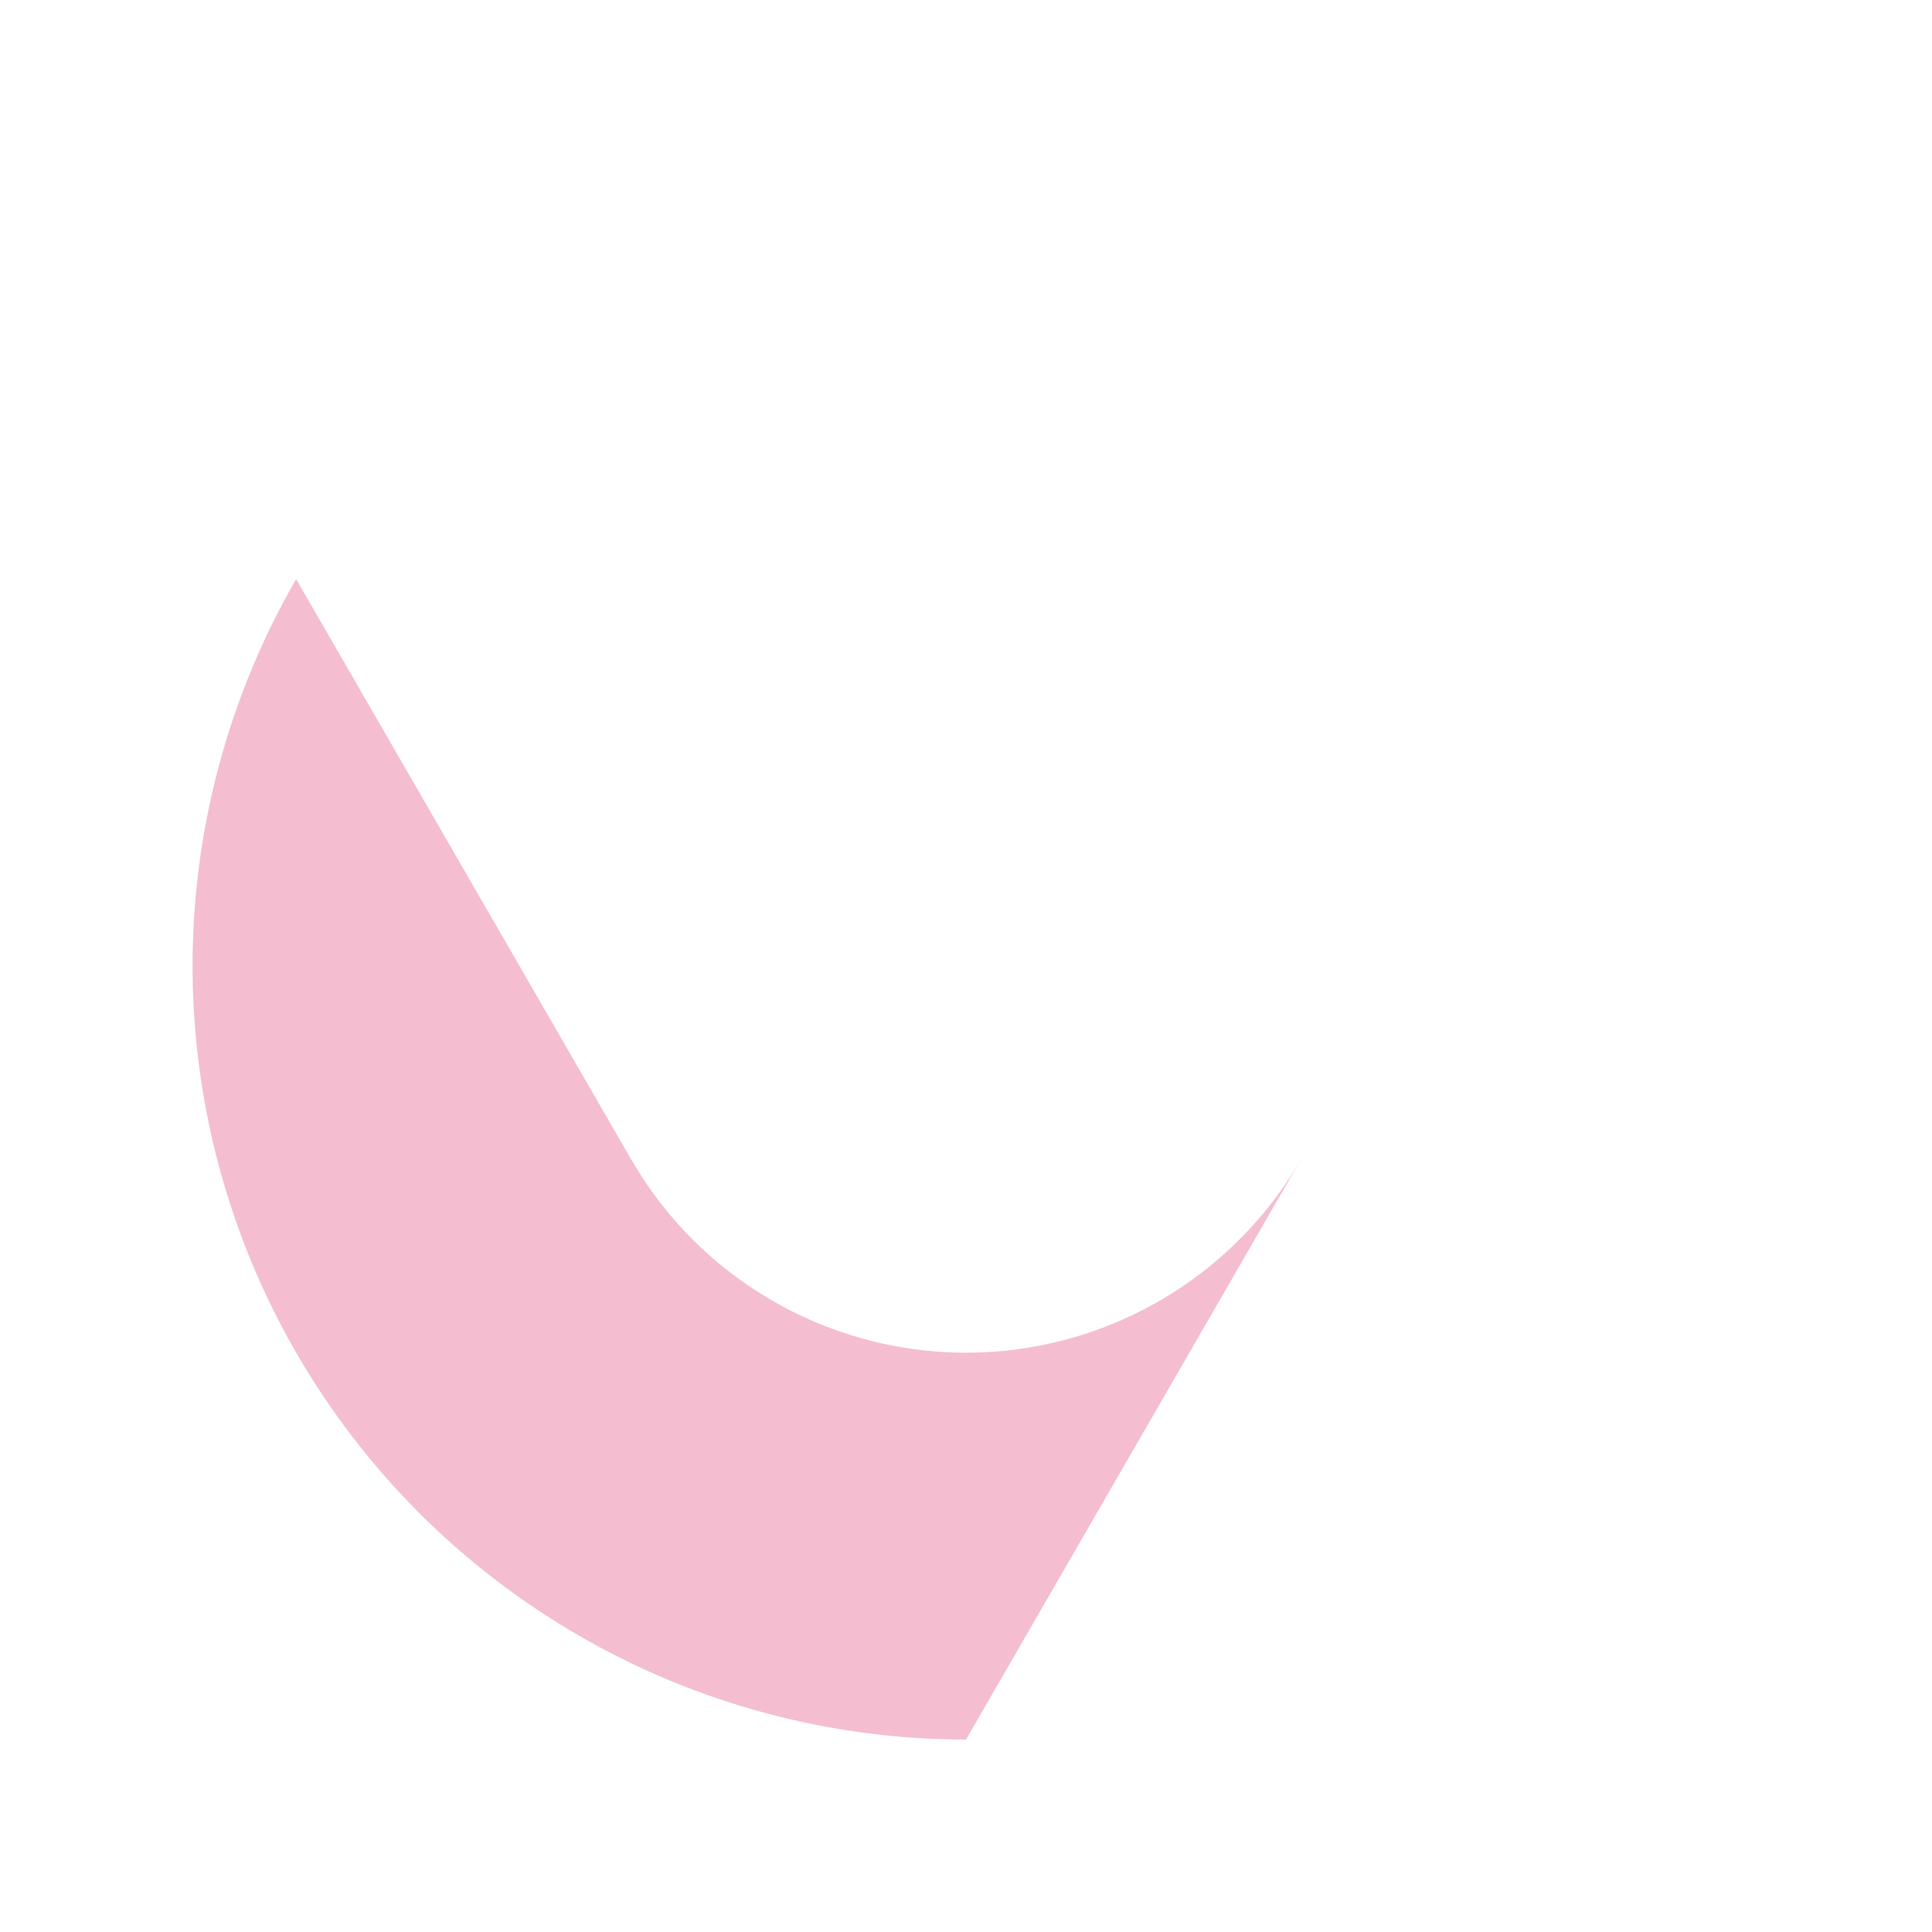
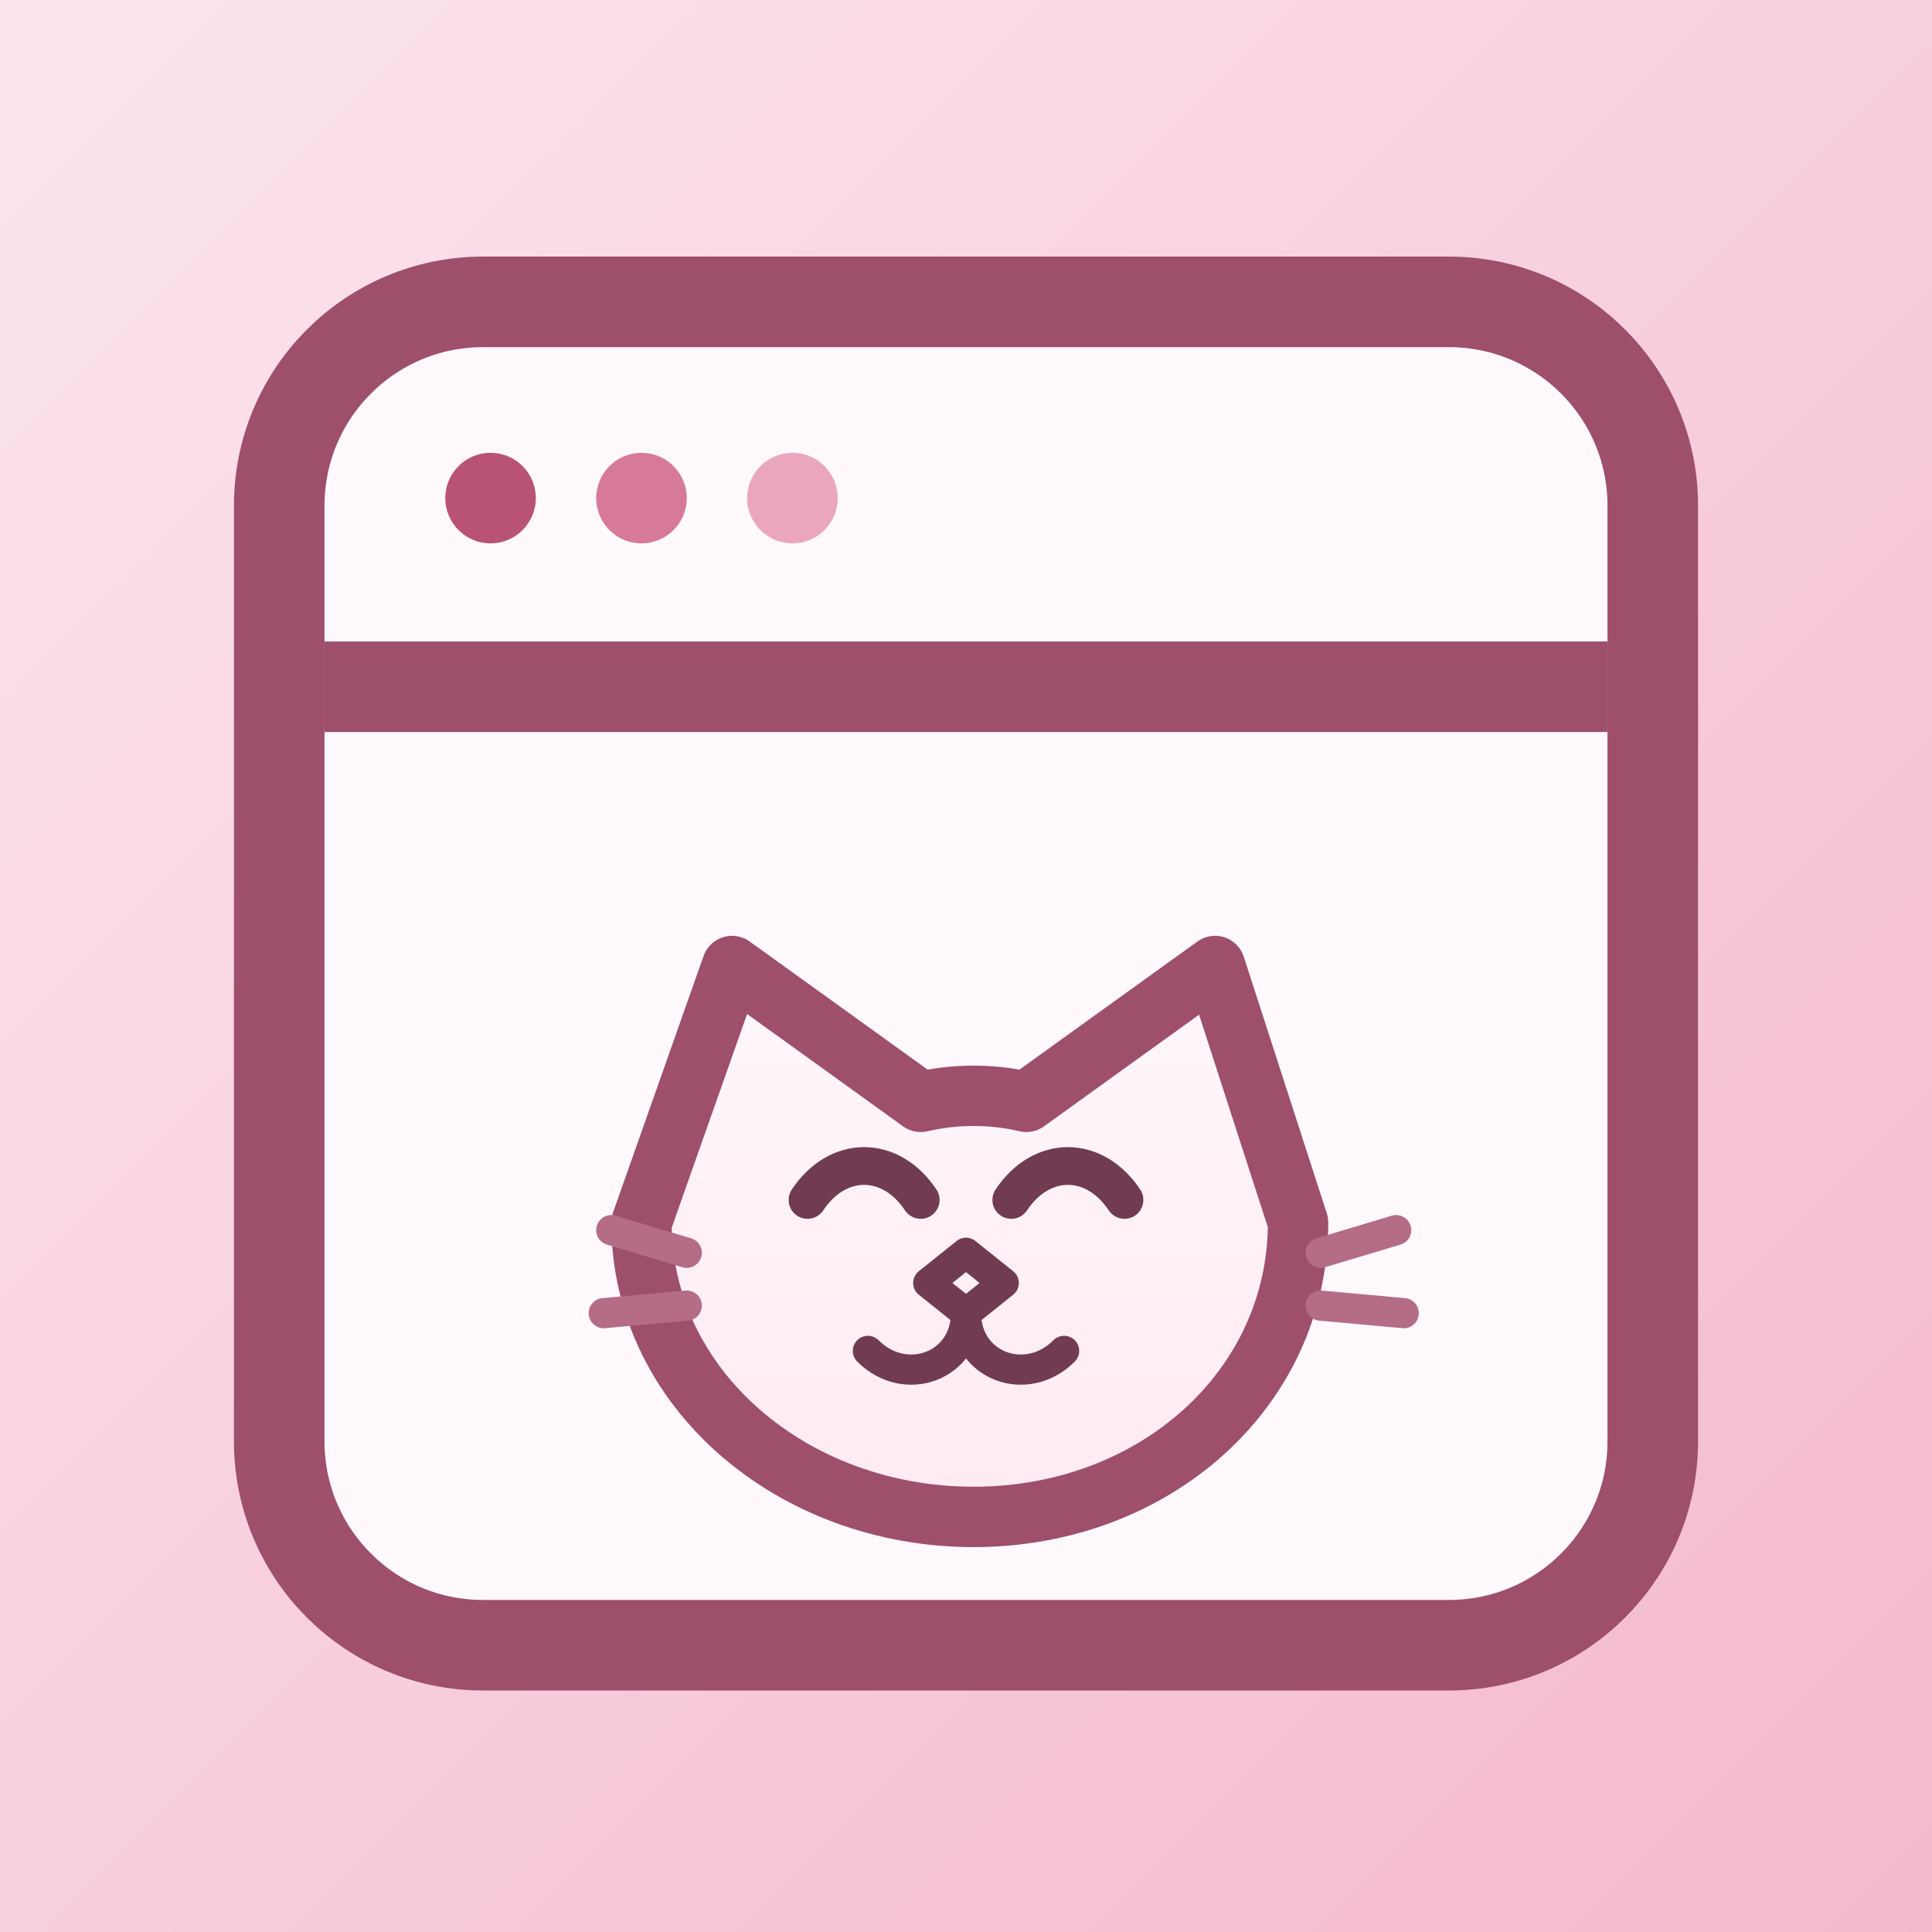
- <svg xmlns="http://www.w3.org/2000/svg" width="1024" height="1024" viewBox="0 0 1024 1024" fill="none">
-   <path d="M409.531 689.485C378.343 671.524 352.463 645.632 334.517 614.436L334.495 614.448L156.96 306.948C120.991 369.28 102.058 439.979 102.063 511.944C102.067 583.91 121.01 654.606 156.988 716.933C192.965 779.259 244.711 831.021 307.027 867.018C369.342 903.014 440.033 921.978 511.999 922.005L689.567 614.45C676.106 637.764 658.185 658.199 636.828 674.587C615.47 690.976 591.093 702.997 565.089 709.965C539.085 716.933 511.964 718.71 485.273 715.196C458.582 711.682 432.845 702.946 409.531 689.485V689.485Z" fill="#F4BED0" style="fill:#F4BED0;fill:color(display-p3 0.931 0.764 0.817);fill-opacity:1;" />
+ <svg xmlns="http://www.w3.org/2000/svg" viewBox="0 0 256 256" role="img" aria-labelledby="title">
+   <defs>
+     <linearGradient id="background" x1="0" y1="0" x2="1" y2="1">
+       <stop offset="0" stop-color="#FCE6EE" />
+       <stop offset="1" stop-color="#F4B8CC" />
+     </linearGradient>
+     <linearGradient id="face" x1="0" y1="0" x2="0" y2="1">
+       <stop offset="0" stop-color="#FFF8FB" />
+       <stop offset="1" stop-color="#FFEAF1" />
+     </linearGradient>
+   </defs>
+   <rect width="256" height="256" fill="url(#background)" />
+   <rect x="37" y="40" width="182" height="178" rx="27" fill="#FFF9FB" stroke="#9E4F6C" stroke-width="12" />
+   <path d="M43 91h170" stroke="#9E4F6C" stroke-width="12" />
+   <circle cx="65" cy="66" r="6" fill="#B95376" />
+   <circle cx="85" cy="66" r="6" fill="#D67A98" />
+   <circle cx="105" cy="66" r="6" fill="#EAA7BC" />
+   <path d="m85 162 12-34 25 18a31 31 0 0 1 14 0l25-18 11 34c0 22-19 39-43 39s-44-17-44-39Z" fill="url(#face)" stroke="#9E4F6C" stroke-width="8" stroke-linejoin="round" />
+   <path d="M107 159c4-6 11-6 15 0m12 0c4-6 11-6 15 0" fill="none" stroke="#713B52" stroke-width="5" stroke-linecap="round" />
+   <path d="m128 166 5 4-5 4-5-4 5-4Zm0 8c0 7-8 10-13 5m13-5c0 7 8 10 13 5" fill="none" stroke="#713B52" stroke-width="4" stroke-linecap="round" stroke-linejoin="round" />
+   <path d="m91 166-10-3m10 10-11 1m95-8 10-3m-10 10 11 1" fill="none" stroke="#B56C86" stroke-width="4" stroke-linecap="round" />
</svg>
